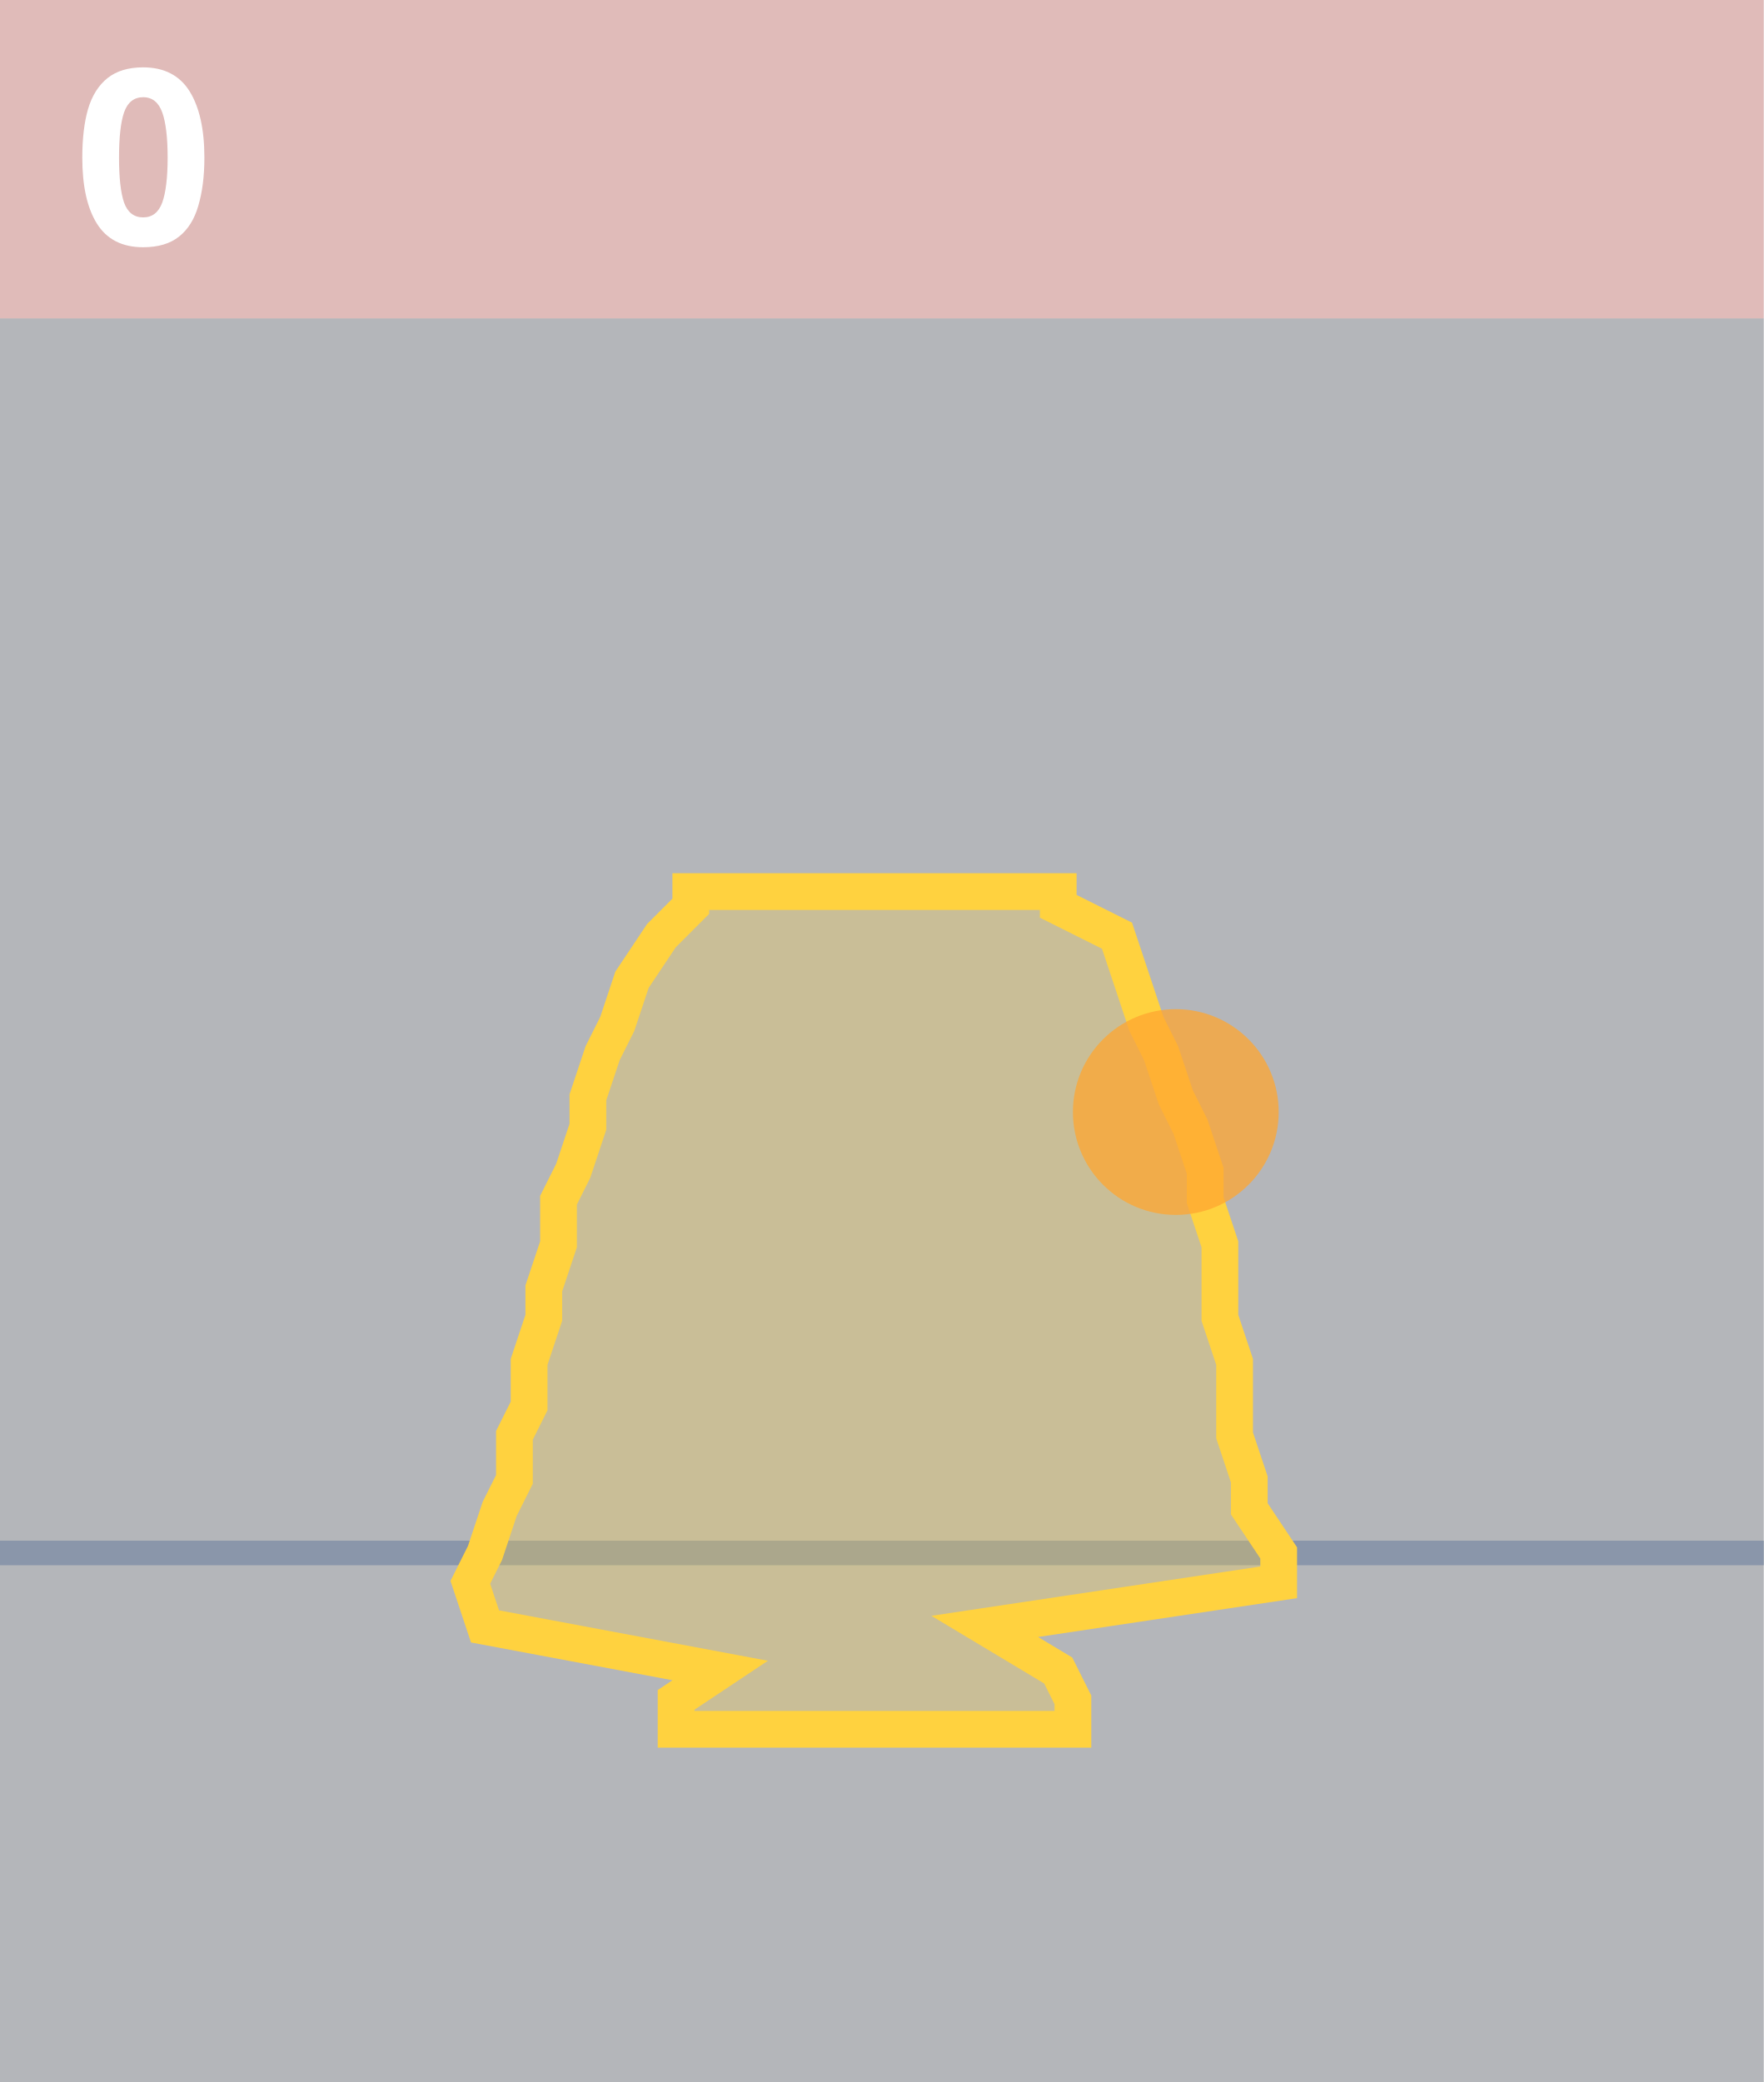
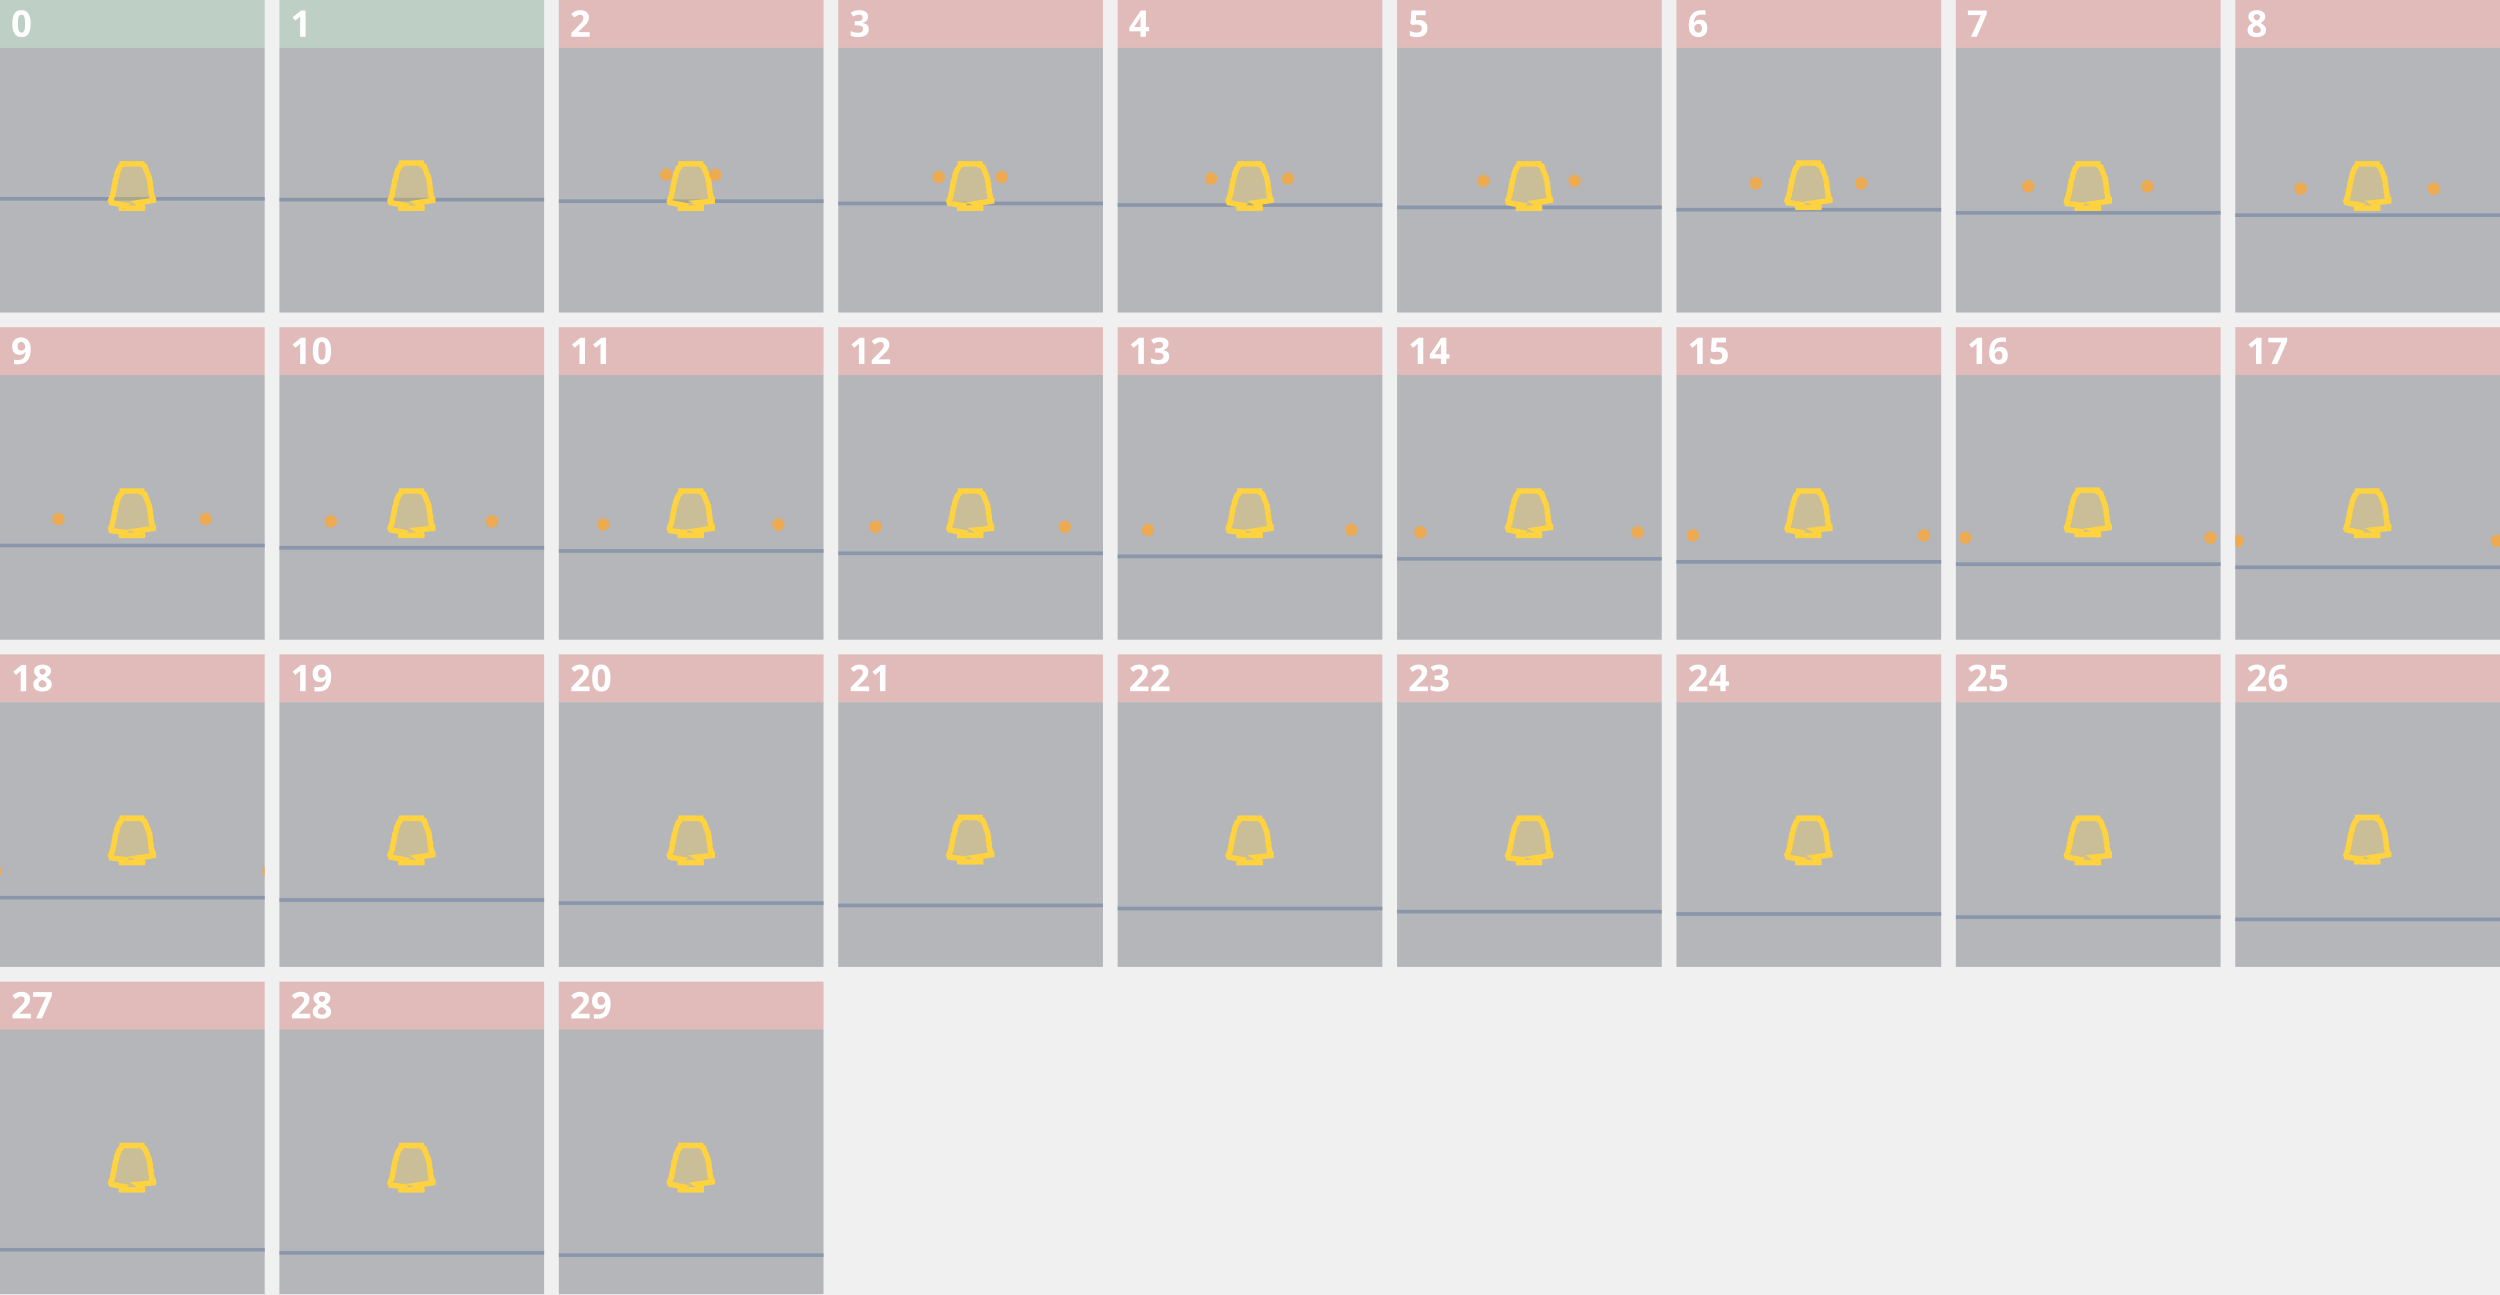
- <svg xmlns="http://www.w3.org/2000/svg" viewBox="0 0 72 85" width="72" height="85">
-   <style>text{font:bold 10px sans-serif;fill:#ffffff}.k{fill:#1b2230}.g{stroke:#8a96aa;stroke-width:1.67}use{stroke-width:2.50;fill-opacity:.28}.u{stroke:#ffd23f;fill:#ffd23f}.v{stroke:#4ade80;fill:#4ade80;fill-opacity:.6}.a{stroke:#e879f9;fill:#e879f9}.o{stroke:#22d3ee;fill:#22d3ee;fill-opacity:.5}.H{color:#ff4d3d;fill:#ff4d3d;opacity:.7}.G{color:#3b9cff;fill:#3b9cff;opacity:.75}.S{color:#ffa630;fill:#ffa630;opacity:.75}.T{color:#ffa630;fill:none;stroke:#ffa630;stroke-width:3.33;stroke-dasharray:6.7}.P{color:#c49bff;fill:none;stroke:#c49bff;stroke-width:1.67;stroke-dasharray:5.0}</style>
+ <svg xmlns="http://www.w3.org/2000/svg" viewBox="0 0 680 352" width="680" height="352">
+   <style>text{font:bold 10px sans-serif;fill:#ffffff}.k{fill:#1b2230}.g{stroke:#8a96aa;stroke-width:4.72}use{stroke-width:7.08;fill-opacity:.28}.u{stroke:#ffd23f;fill:#ffd23f}.v{stroke:#4ade80;fill:#4ade80;fill-opacity:.6}.a{stroke:#e879f9;fill:#e879f9}.o{stroke:#22d3ee;fill:#22d3ee;fill-opacity:.5}.H{color:#ff4d3d;fill:#ff4d3d;opacity:.7}.G{color:#3b9cff;fill:#3b9cff;opacity:.75}.S{color:#ffa630;fill:#ffa630;opacity:.75}.T{color:#ffa630;fill:none;stroke:#ffa630;stroke-width:9.44;stroke-dasharray:18.9}.P{color:#c49bff;fill:none;stroke:#c49bff;stroke-width:4.72;stroke-dasharray:14.2}</style>
  <defs>
    <path id="b0" d="M-13 -21L12 -21L12 -20L16 -18L17 -15L18 -12L19 -10L20 -7L21 -5L22 -2L22 0L23 3L23 6L23 8L24 11L24 14L24 16L25 19L25 21L27 24L27 26L7 29L12 32L13 34L13 36L-14 36L-14 34L-11 32L-27 29L-28 26L-27 24L-26 21L-25 19L-25 16L-24 14L-24 11L-23 8L-23 6L-22 3L-22 0L-21 -2L-20 -5L-20 -7L-19 -10L-18 -12L-17 -15L-15 -18L-13 -20Z" />
-     <rect id="K" x="-60" y="-60" width="120" height="120" class="k" />
+     <path id="b1" d="M-13 -22L12 -22L12 -20L16 -18L17 -15L18 -13L19 -10L20 -7L21 -5L22 -2L22 0L23 3L23 6L23 8L24 11L24 13L24 16L25 19L25 21L27 24L27 26L7 29L12 32L13 34L13 36L-14 36L-14 34L-11 32L-27 29L-28 26L-27 24L-26 21L-25 19L-25 16L-24 13L-24 11L-23 8L-23 6L-22 3L-22 0L-21 -2L-20 -5L-20 -7L-19 -10L-18 -13L-17 -15L-15 -18L-13 -20Z" />
+     <path id="b2" d="M-13 -21L12 -21L12 -20L16 -17L17 -15L18 -12L19 -10L20 -7L21 -5L22 -2L22 1L23 3L23 6L23 9L24 11L24 14L24 16L25 19L25 21L27 24L27 27L7 29L12 32L13 34L13 36L-14 36L-14 34L-11 32L-27 29L-28 27L-27 24L-26 21L-25 19L-25 16L-24 14L-24 11L-23 9L-23 6L-22 3L-22 1L-21 -2L-20 -5L-20 -7L-19 -10L-18 -12L-17 -15L-15 -17L-13 -20Z" />
+     <path id="b3" d="M-13 -21L12 -21L12 -19L16 -17L17 -14L18 -12L19 -9L20 -7L21 -4L22 -1L22 1L23 4L23 6L23 9L24 12L24 14L24 17L25 19L25 22L27 25L27 27L7 30L12 32L13 35L13 36L-14 36L-14 35L-11 32L-27 30L-28 27L-27 25L-26 22L-25 19L-25 17L-24 14L-24 12L-23 9L-23 6L-22 4L-22 1L-21 -1L-20 -4L-20 -7L-19 -9L-18 -12L-17 -14L-15 -17L-13 -19Z" />
+     <path id="b4" d="M-13 -22L12 -22L12 -20L16 -18L17 -15L18 -13L19 -10L20 -7L21 -5L22 -2L22 0L23 3L23 6L23 8L24 11L24 13L24 16L25 19L25 21L27 24L27 26L7 29L12 31L13 34L13 35L-14 35L-14 34L-11 31L-27 29L-28 26L-27 24L-26 21L-25 19L-25 16L-24 13L-24 11L-23 8L-23 6L-22 3L-22 0L-21 -2L-20 -5L-20 -7L-19 -10L-18 -13L-17 -15L-15 -18L-13 -20Z" />
+     <path id="b5" d="M-13 -21L12 -21L12 -20L16 -17L17 -15L18 -12L19 -9L20 -7L21 -4L22 -2L22 1L23 4L23 6L23 9L24 12L24 14L24 17L25 19L25 22L27 24L27 27L7 30L12 32L13 35L13 36L-14 36L-14 35L-11 32L-27 30L-28 27L-27 24L-26 22L-25 19L-25 17L-24 14L-24 12L-23 9L-23 6L-22 4L-22 1L-21 -2L-20 -4L-20 -7L-19 -9L-18 -12L-17 -15L-15 -17L-13 -20Z" />
+     <path id="b6" d="M-13 -21L12 -21L12 -20L16 -17L17 -15L18 -12L19 -10L20 -7L21 -5L22 -2L22 1L23 3L23 6L23 9L24 11L24 14L24 16L25 19L25 22L27 24L27 27L7 29L12 32L13 35L13 36L-14 36L-14 35L-11 32L-27 29L-28 27L-27 24L-26 22L-25 19L-25 16L-24 14L-24 11L-23 9L-23 6L-22 3L-22 1L-21 -2L-20 -5L-20 -7L-19 -10L-18 -12L-17 -15L-15 -17L-13 -20Z" />
+     <path id="b7" d="M-13 -21L12 -21L12 -20L16 -17L17 -14L18 -12L19 -9L20 -7L21 -4L22 -2L22 1L23 4L23 6L23 9L24 12L24 14L24 17L25 19L25 22L27 24L27 27L7 30L12 32L13 35L13 36L-14 36L-14 35L-11 32L-27 30L-28 27L-27 24L-26 22L-25 19L-25 17L-24 14L-24 12L-23 9L-23 6L-22 4L-22 1L-21 -2L-20 -4L-20 -7L-19 -9L-18 -12L-17 -14L-15 -17L-13 -20Z" />
+     <path id="b8" d="M-13 -21L12 -21L12 -20L16 -17L17 -15L18 -12L19 -9L20 -7L21 -4L22 -2L22 1L23 3L23 6L23 9L24 11L24 14L24 17L25 19L25 22L27 24L27 27L7 29L12 32L13 35L13 36L-14 36L-14 35L-11 32L-27 29L-28 27L-27 24L-26 22L-25 19L-25 17L-24 14L-24 11L-23 9L-23 6L-22 3L-22 1L-21 -2L-20 -4L-20 -7L-19 -9L-18 -12L-17 -15L-15 -17L-13 -20Z" />
+     <rect id="K" x="-170" y="-170" width="340" height="340" class="k" />
+     <rect id="Ls" width="72" height="13" fill="#3f7d5a" />
    <rect id="La" width="72" height="13" fill="#b8332b" />
  </defs>
-   <use href="#La" x="0" y="0" />
+   <use href="#Ls" x="0" y="0" />
  <text x="3" y="10">0</text>
-   <svg x="0" y="13" width="72" height="72" viewBox="-60 -60 120 120">
-     <use href="#K" />
-     <line x1="-60" y1="24" x2="60" y2="24" class="g" />
-     <use href="#b0" class="u" />
-     <g class="S">
-       <circle cx="20" cy="-6" r="7" />
+   <svg x="0" y="13" width="72" height="72" viewBox="-170 -170 340 340">
+     <use href="#K" />
+     <line x1="-170" y1="24" x2="170" y2="24" class="g" />
+     <use href="#b0" class="u" />
+   </svg>
+   <use href="#Ls" x="76" y="0" />
+   <text x="79" y="10">1</text>
+   <svg x="76" y="13" width="72" height="72" viewBox="-170 -170 340 340">
+     <use href="#K" />
+     <line x1="-170" y1="25" x2="170" y2="25" class="g" />
+     <use href="#b1" class="u" />
+   </svg>
+   <use href="#La" x="152" y="0" />
+   <text x="155" y="10">2</text>
+   <svg x="152" y="13" width="72" height="72" viewBox="-170 -170 340 340">
+     <use href="#K" />
+     <line x1="-170" y1="27" x2="170" y2="27" class="g" />
+     <use href="#b2" class="u" />
+     <g class="S">
+       <circle cx="-32" cy="-7" r="8" />
+       <circle cx="31" cy="-7" r="8" />
+     </g>
+   </svg>
+   <use href="#La" x="228" y="0" />
+   <text x="231" y="10">3</text>
+   <svg x="228" y="13" width="72" height="72" viewBox="-170 -170 340 340">
+     <use href="#K" />
+     <line x1="-170" y1="30" x2="170" y2="30" class="g" />
+     <use href="#b3" class="u" />
+     <g class="S">
+       <circle cx="-41" cy="-4" r="8" />
+       <circle cx="40" cy="-4" r="8" />
+     </g>
+   </svg>
+   <use href="#La" x="304" y="0" />
+   <text x="307" y="10">4</text>
+   <svg x="304" y="13" width="72" height="72" viewBox="-170 -170 340 340">
+     <use href="#K" />
+     <line x1="-170" y1="32" x2="170" y2="32" class="g" />
+     <use href="#b0" class="u" />
+     <g class="S">
+       <circle cx="-50" cy="-2" r="8" />
+       <circle cx="49" cy="-2" r="8" />
+     </g>
+   </svg>
+   <use href="#La" x="380" y="0" />
+   <text x="383" y="10">5</text>
+   <svg x="380" y="13" width="72" height="72" viewBox="-170 -170 340 340">
+     <use href="#K" />
+     <line x1="-170" y1="35" x2="170" y2="35" class="g" />
+     <use href="#b0" class="u" />
+     <g class="S">
+       <circle cx="-59" cy="1" r="8" />
+       <circle cx="58" cy="1" r="8" />
+     </g>
+   </svg>
+   <use href="#La" x="456" y="0" />
+   <text x="459" y="10">6</text>
+   <svg x="456" y="13" width="72" height="72" viewBox="-170 -170 340 340">
+     <use href="#K" />
+     <line x1="-170" y1="38" x2="170" y2="38" class="g" />
+     <use href="#b4" class="u" />
+     <g class="S">
+       <circle cx="-68" cy="4" r="8" />
+       <circle cx="67" cy="4" r="8" />
+     </g>
+   </svg>
+   <use href="#La" x="532" y="0" />
+   <text x="535" y="10">7</text>
+   <svg x="532" y="13" width="72" height="72" viewBox="-170 -170 340 340">
+     <use href="#K" />
+     <line x1="-170" y1="42" x2="170" y2="42" class="g" />
+     <use href="#b5" class="u" />
+     <g class="S">
+       <circle cx="-77" cy="8" r="8" />
+       <circle cx="76" cy="8" r="8" />
+     </g>
+   </svg>
+   <use href="#La" x="608" y="0" />
+   <text x="611" y="10">8</text>
+   <svg x="608" y="13" width="72" height="72" viewBox="-170 -170 340 340">
+     <use href="#K" />
+     <line x1="-170" y1="45" x2="170" y2="45" class="g" />
+     <use href="#b2" class="u" />
+     <g class="S">
+       <circle cx="-86" cy="11" r="8" />
+       <circle cx="85" cy="11" r="8" />
+     </g>
+   </svg>
+   <use href="#La" x="0" y="89" />
+   <text x="3" y="99">9</text>
+   <svg x="0" y="102" width="72" height="72" viewBox="-170 -170 340 340">
+     <use href="#K" />
+     <line x1="-170" y1="49" x2="170" y2="49" class="g" />
+     <use href="#b3" class="u" />
+     <g class="S">
+       <circle cx="-95" cy="15" r="8" />
+       <circle cx="94" cy="15" r="8" />
+     </g>
+   </svg>
+   <use href="#La" x="76" y="89" />
+   <text x="79" y="99">10</text>
+   <svg x="76" y="102" width="72" height="72" viewBox="-170 -170 340 340">
+     <use href="#K" />
+     <line x1="-170" y1="52" x2="170" y2="52" class="g" />
+     <use href="#b6" class="u" />
+     <g class="S">
+       <circle cx="-104" cy="18" r="8" />
+       <circle cx="103" cy="18" r="8" />
+     </g>
+   </svg>
+   <use href="#La" x="152" y="89" />
+   <text x="155" y="99">11</text>
+   <svg x="152" y="102" width="72" height="72" viewBox="-170 -170 340 340">
+     <use href="#K" />
+     <line x1="-170" y1="56" x2="170" y2="56" class="g" />
+     <use href="#b7" class="u" />
+     <g class="S">
+       <circle cx="-113" cy="22" r="8" />
+       <circle cx="112" cy="22" r="8" />
+     </g>
+   </svg>
+   <use href="#La" x="228" y="89" />
+   <text x="231" y="99">12</text>
+   <svg x="228" y="102" width="72" height="72" viewBox="-170 -170 340 340">
+     <use href="#K" />
+     <line x1="-170" y1="59" x2="170" y2="59" class="g" />
+     <use href="#b2" class="u" />
+     <g class="S">
+       <circle cx="-122" cy="25" r="8" />
+       <circle cx="121" cy="25" r="8" />
+     </g>
+   </svg>
+   <use href="#La" x="304" y="89" />
+   <text x="307" y="99">13</text>
+   <svg x="304" y="102" width="72" height="72" viewBox="-170 -170 340 340">
+     <use href="#K" />
+     <line x1="-170" y1="63" x2="170" y2="63" class="g" />
+     <use href="#b5" class="u" />
+     <g class="S">
+       <circle cx="-131" cy="29" r="8" />
+       <circle cx="130" cy="29" r="8" />
+     </g>
+   </svg>
+   <use href="#La" x="380" y="89" />
+   <text x="383" y="99">14</text>
+   <svg x="380" y="102" width="72" height="72" viewBox="-170 -170 340 340">
+     <use href="#K" />
+     <line x1="-170" y1="66" x2="170" y2="66" class="g" />
+     <use href="#b0" class="u" />
+     <g class="S">
+       <circle cx="-140" cy="32" r="8" />
+       <circle cx="139" cy="32" r="8" />
+     </g>
+   </svg>
+   <use href="#La" x="456" y="89" />
+   <text x="459" y="99">15</text>
+   <svg x="456" y="102" width="72" height="72" viewBox="-170 -170 340 340">
+     <use href="#K" />
+     <line x1="-170" y1="70" x2="170" y2="70" class="g" />
+     <use href="#b8" class="u" />
+     <g class="S">
+       <circle cx="-149" cy="36" r="8" />
+       <circle cx="148" cy="36" r="8" />
+     </g>
+   </svg>
+   <use href="#La" x="532" y="89" />
+   <text x="535" y="99">16</text>
+   <svg x="532" y="102" width="72" height="72" viewBox="-170 -170 340 340">
+     <use href="#K" />
+     <line x1="-170" y1="73" x2="170" y2="73" class="g" />
+     <use href="#b4" class="u" />
+     <g class="S">
+       <circle cx="-158" cy="39" r="8" />
+       <circle cx="157" cy="39" r="8" />
+     </g>
+   </svg>
+   <use href="#La" x="608" y="89" />
+   <text x="611" y="99">17</text>
+   <svg x="608" y="102" width="72" height="72" viewBox="-170 -170 340 340">
+     <use href="#K" />
+     <line x1="-170" y1="77" x2="170" y2="77" class="g" />
+     <use href="#b6" class="u" />
+     <g class="S">
+       <circle cx="-167" cy="43" r="8" />
+       <circle cx="166" cy="43" r="8" />
+     </g>
+   </svg>
+   <use href="#La" x="0" y="178" />
+   <text x="3" y="188">18</text>
+   <svg x="0" y="191" width="72" height="72" viewBox="-170 -170 340 340">
+     <use href="#K" />
+     <line x1="-170" y1="81" x2="170" y2="81" class="g" />
+     <use href="#b7" class="u" />
+     <g class="S">
+       <circle cx="-176" cy="47" r="8" />
+       <circle cx="175" cy="47" r="8" />
+     </g>
+   </svg>
+   <use href="#La" x="76" y="178" />
+   <text x="79" y="188">19</text>
+   <svg x="76" y="191" width="72" height="72" viewBox="-170 -170 340 340">
+     <use href="#K" />
+     <line x1="-170" y1="84" x2="170" y2="84" class="g" />
+     <use href="#b0" class="u" />
+     <g class="S">
+       <circle cx="-185" cy="50" r="8" />
+       <circle cx="184" cy="50" r="8" />
+     </g>
+   </svg>
+   <use href="#La" x="152" y="178" />
+   <text x="155" y="188">20</text>
+   <svg x="152" y="191" width="72" height="72" viewBox="-170 -170 340 340">
+     <use href="#K" />
+     <line x1="-170" y1="88" x2="170" y2="88" class="g" />
+     <use href="#b8" class="u" />
+     <g class="S">
+       <circle cx="-194" cy="54" r="8" />
+       <circle cx="193" cy="54" r="8" />
+     </g>
+   </svg>
+   <use href="#La" x="228" y="178" />
+   <text x="231" y="188">21</text>
+   <svg x="228" y="191" width="72" height="72" viewBox="-170 -170 340 340">
+     <use href="#K" />
+     <line x1="-170" y1="91" x2="170" y2="91" class="g" />
+     <use href="#b4" class="u" />
+     <g class="S">
+       <circle cx="-203" cy="57" r="8" />
+       <circle cx="202" cy="57" r="8" />
+     </g>
+   </svg>
+   <use href="#La" x="304" y="178" />
+   <text x="307" y="188">22</text>
+   <svg x="304" y="191" width="72" height="72" viewBox="-170 -170 340 340">
+     <use href="#K" />
+     <line x1="-170" y1="95" x2="170" y2="95" class="g" />
+     <use href="#b6" class="u" />
+     <g class="S">
+       <circle cx="-212" cy="61" r="8" />
+       <circle cx="211" cy="61" r="8" />
+     </g>
+   </svg>
+   <use href="#La" x="380" y="178" />
+   <text x="383" y="188">23</text>
+   <svg x="380" y="191" width="72" height="72" viewBox="-170 -170 340 340">
+     <use href="#K" />
+     <line x1="-170" y1="99" x2="170" y2="99" class="g" />
+     <use href="#b7" class="u" />
+     <g class="S">
+       <circle cx="-221" cy="65" r="8" />
+       <circle cx="220" cy="65" r="8" />
+     </g>
+   </svg>
+   <use href="#La" x="456" y="178" />
+   <text x="459" y="188">24</text>
+   <svg x="456" y="191" width="72" height="72" viewBox="-170 -170 340 340">
+     <use href="#K" />
+     <line x1="-170" y1="102" x2="170" y2="102" class="g" />
+     <use href="#b0" class="u" />
+     <g class="S">
+       <circle cx="-230" cy="68" r="8" />
+       <circle cx="229" cy="68" r="8" />
+     </g>
+   </svg>
+   <use href="#La" x="532" y="178" />
+   <text x="535" y="188">25</text>
+   <svg x="532" y="191" width="72" height="72" viewBox="-170 -170 340 340">
+     <use href="#K" />
+     <line x1="-170" y1="106" x2="170" y2="106" class="g" />
+     <use href="#b8" class="u" />
+     <g class="S">
+       <circle cx="-239" cy="72" r="8" />
+       <circle cx="238" cy="72" r="8" />
+     </g>
+   </svg>
+   <use href="#La" x="608" y="178" />
+   <text x="611" y="188">26</text>
+   <svg x="608" y="191" width="72" height="72" viewBox="-170 -170 340 340">
+     <use href="#K" />
+     <line x1="-170" y1="109" x2="170" y2="109" class="g" />
+     <use href="#b4" class="u" />
+     <g class="S">
+       <circle cx="-248" cy="75" r="8" />
+       <circle cx="247" cy="75" r="8" />
+     </g>
+   </svg>
+   <use href="#La" x="0" y="267" />
+   <text x="3" y="277">27</text>
+   <svg x="0" y="280" width="72" height="72" viewBox="-170 -170 340 340">
+     <use href="#K" />
+     <line x1="-170" y1="113" x2="170" y2="113" class="g" />
+     <use href="#b6" class="u" />
+     <g class="S">
+       <circle cx="-257" cy="79" r="8" />
+       <circle cx="256" cy="79" r="8" />
+     </g>
+   </svg>
+   <use href="#La" x="76" y="267" />
+   <text x="79" y="277">28</text>
+   <svg x="76" y="280" width="72" height="72" viewBox="-170 -170 340 340">
+     <use href="#K" />
+     <line x1="-170" y1="117" x2="170" y2="117" class="g" />
+     <use href="#b7" class="u" />
+     <g class="S">
+       <circle cx="-266" cy="83" r="8" />
+       <circle cx="265" cy="83" r="8" />
+     </g>
+   </svg>
+   <use href="#La" x="152" y="267" />
+   <text x="155" y="277">29</text>
+   <svg x="152" y="280" width="72" height="72" viewBox="-170 -170 340 340">
+     <use href="#K" />
+     <line x1="-170" y1="120" x2="170" y2="120" class="g" />
+     <use href="#b0" class="u" />
+     <g class="S">
+       <circle cx="-275" cy="86" r="8" />
+       <circle cx="274" cy="86" r="8" />
    </g>
  </svg>
</svg>
